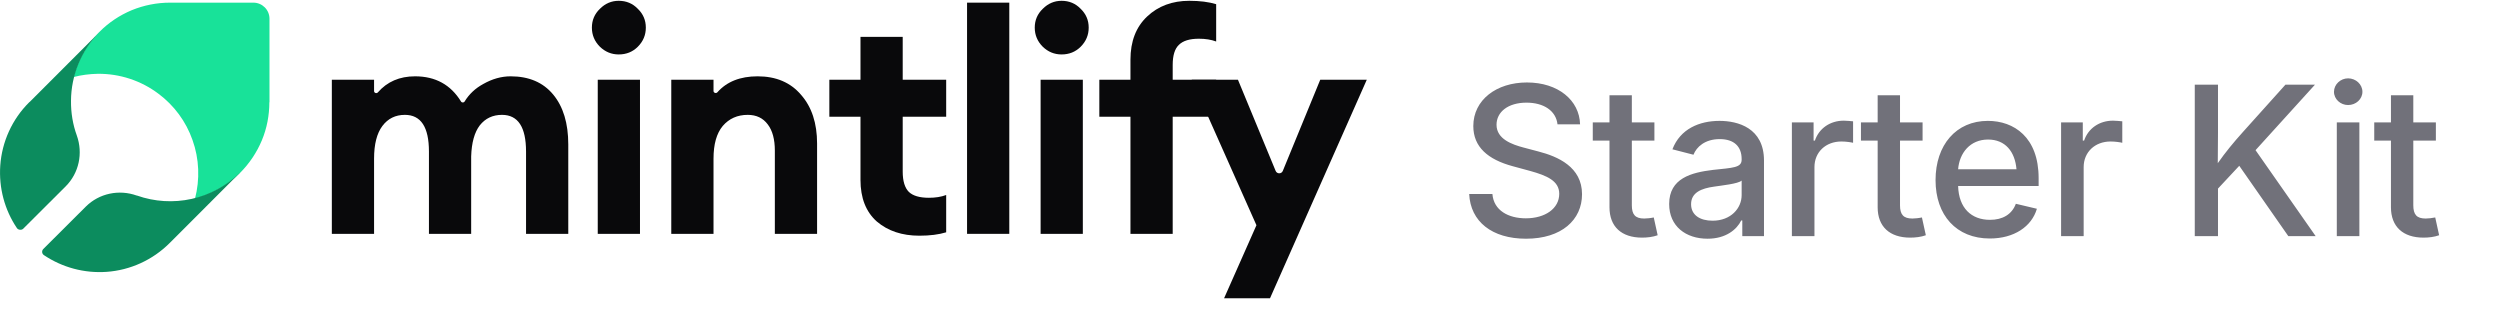
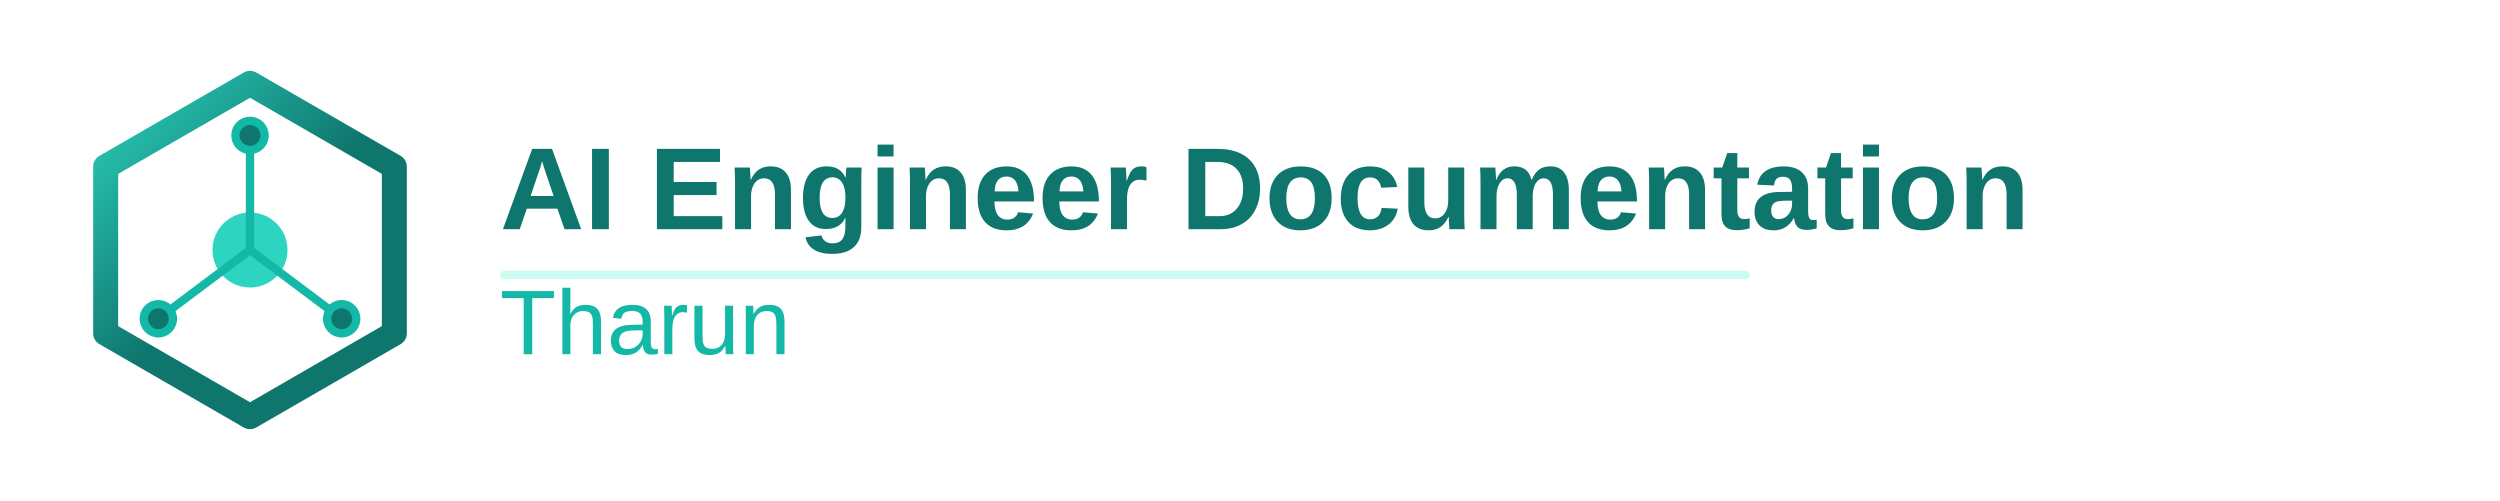
- <svg xmlns="http://www.w3.org/2000/svg" width="180" height="23" viewBox="0 0 180 23" fill="none">
-   <path d="M91.44 21.476H88.133L90.464 16.216L85.802 5.74H89.132L91.847 12.307C91.943 12.536 92.268 12.536 92.362 12.306L95.058 5.74H98.409L91.44 21.476Z" fill="#09090B" />
-   <path d="M81.393 16.837V8.403H79.152V5.74H81.393V4.297C81.393 2.98 81.792 1.944 82.592 1.19C83.391 0.435 84.404 0.058 85.633 0.058C86.387 0.058 87.031 0.139 87.564 0.302V2.988C87.208 2.854 86.794 2.788 86.32 2.788C85.655 2.788 85.174 2.936 84.878 3.232C84.582 3.513 84.434 3.994 84.434 4.674V5.74H87.564V8.403H84.434V16.837H81.393Z" fill="#09090B" />
-   <path d="M76.433 3.92C75.915 3.92 75.463 3.735 75.079 3.365C74.694 2.98 74.502 2.521 74.502 1.989C74.502 1.456 74.694 1.005 75.079 0.635C75.463 0.25 75.915 0.058 76.433 0.058C76.98 0.058 77.438 0.25 77.809 0.635C78.193 1.005 78.386 1.456 78.386 1.989C78.386 2.521 78.193 2.98 77.809 3.365C77.438 3.735 76.98 3.92 76.433 3.92ZM74.924 16.837V5.74H77.964V16.837H74.924Z" fill="#09090B" />
-   <path d="M69.628 16.837V0.191H72.669V16.837H69.628Z" fill="#09090B" />
-   <path d="M66.194 16.97C64.951 16.97 63.93 16.63 63.131 15.949C62.347 15.254 61.955 14.255 61.955 12.953V8.403H59.713V5.74H61.955V2.655H64.995V5.74H68.125V8.403H64.995V12.354C64.995 13.034 65.143 13.523 65.439 13.819C65.735 14.1 66.216 14.24 66.882 14.24C67.355 14.24 67.769 14.174 68.125 14.04V16.726C67.592 16.889 66.948 16.97 66.194 16.97Z" fill="#09090B" />
-   <path d="M48.332 16.837V5.74H51.373V6.551C51.373 6.688 51.559 6.748 51.65 6.646C52.328 5.879 53.293 5.495 54.546 5.495C55.878 5.495 56.921 5.939 57.676 6.827C58.445 7.7 58.83 8.869 58.83 10.334V16.837H55.789V10.844C55.789 10.03 55.619 9.402 55.279 8.958C54.939 8.499 54.458 8.27 53.836 8.27C53.096 8.27 52.497 8.536 52.038 9.069C51.594 9.601 51.373 10.386 51.373 11.421V16.837H48.332Z" fill="#09090B" />
-   <path d="M44.547 3.92C44.029 3.92 43.578 3.735 43.193 3.365C42.809 2.98 42.616 2.521 42.616 1.989C42.616 1.456 42.809 1.005 43.193 0.635C43.578 0.25 44.029 0.058 44.547 0.058C45.095 0.058 45.553 0.25 45.923 0.635C46.308 1.005 46.5 1.456 46.5 1.989C46.5 2.521 46.308 2.98 45.923 3.365C45.553 3.735 45.095 3.92 44.547 3.92ZM43.038 16.837V5.74H46.079V16.837H43.038Z" fill="#09090B" />
-   <path d="M37.875 16.837V10.911C37.875 9.15 37.298 8.27 36.144 8.27C35.478 8.27 34.945 8.521 34.546 9.024C34.161 9.527 33.954 10.275 33.924 11.266V16.837H30.884V10.911C30.884 9.15 30.306 8.27 29.152 8.27C28.472 8.27 27.932 8.536 27.532 9.069C27.133 9.601 26.933 10.386 26.933 11.421V16.837H23.892V5.74H26.933V6.559C26.933 6.695 27.116 6.755 27.206 6.652C27.878 5.881 28.771 5.495 29.885 5.495C31.349 5.495 32.452 6.1 33.193 7.309C33.252 7.404 33.395 7.403 33.454 7.307C33.774 6.78 34.219 6.361 34.79 6.05C35.441 5.68 36.099 5.495 36.765 5.495C38.082 5.495 39.103 5.932 39.828 6.805C40.553 7.678 40.916 8.876 40.916 10.4V16.837H37.875Z" fill="#09090B" />
-   <path d="M19.403 7.362V1.35C19.403 0.705 18.879 0.191 18.244 0.191H12.235C11.291 0.191 10.357 0.378 9.487 0.733C8.618 1.098 7.824 1.621 7.16 2.295L7.114 2.341C6.235 3.23 5.609 4.333 5.291 5.548C5.861 5.399 6.45 5.324 7.039 5.314C8.609 5.296 10.151 5.801 11.403 6.745C12.534 7.586 13.394 8.746 13.861 10.083C14.347 11.438 14.403 12.916 14.039 14.309C15.244 13.991 16.356 13.364 17.244 12.486L17.291 12.439C17.954 11.775 18.487 10.98 18.851 10.111C19.216 9.241 19.393 8.306 19.393 7.362H19.403Z" fill="#18E299" />
-   <path d="M5.112 7.26C5.121 5.416 5.857 3.646 7.151 2.324L2.151 7.326C2.133 7.344 2.114 7.354 2.095 7.372C0.876 8.583 0.14 10.204 0.019 11.918C-0.092 13.52 0.327 15.103 1.22 16.426C1.306 16.552 1.537 16.593 1.667 16.472L4.73 13.417C5.689 12.458 5.987 11.033 5.531 9.757C5.242 8.965 5.103 8.117 5.112 7.26Z" fill="#0C8C5E" />
-   <path d="M17.262 12.44C16.303 13.38 15.102 14.032 13.799 14.321C12.486 14.61 11.127 14.526 9.861 14.079C9.861 14.079 9.851 14.079 9.842 14.079C8.567 13.622 7.142 13.921 6.183 14.871L3.12 17.926C2.99 18.056 3.009 18.27 3.167 18.373C4.489 19.258 6.072 19.686 7.673 19.574C9.386 19.453 10.997 18.717 12.216 17.497L12.263 17.451L17.262 12.449V12.44Z" fill="#0C8C5E" />
-   <text x="105" y="17" font-family="Inter, ui-sans-serif, system-ui, -apple-system, sans-serif" font-size="15" font-weight="500" fill="#71717A" letter-spacing="-0.01em">Starter Kit</text>
+ <svg xmlns="http://www.w3.org/2000/svg" width="600" height="120" viewBox="0 0 600 120" fill="none">
+   <defs>
+     <linearGradient id="mintGradient" x1="20" y1="20" x2="100" y2="100" gradientUnits="userSpaceOnUse">
+       <stop offset="0%" stop-color="#2DD4BF" />
+       <stop offset="100%" stop-color="#0F766E" />
+     </linearGradient>
+   </defs>
+   <g transform="translate(10, 10) scale(0.5)">
+     <path d="M100 20L169.282 60V140L100 180L30.718 140V60L100 20Z" stroke="url(#mintGradient)" stroke-width="12" stroke-linejoin="round" />
+     <circle cx="100" cy="100" r="18" fill="#2DD4BF" />
+     <g stroke="#14B8A6" stroke-width="4">
+       <line x1="100" y1="100" x2="100" y2="50" />
+       <circle cx="100" cy="45" r="7" fill="#0F766E" />
+       <line x1="100" y1="100" x2="60" y2="130" />
+       <circle cx="56" cy="133" r="7" fill="#0F766E" />
+       <line x1="100" y1="100" x2="140" y2="130" />
+       <circle cx="144" cy="133" r="7" fill="#0F766E" />
+     </g>
+   </g>
+   <text x="120" y="55" fill="#0F766E" font-family="Arial, sans-serif" font-weight="bold" font-size="28">
+     AI Engineer Documentation
+   </text>
+   <text x="120" y="85" fill="#14B8A6" font-family="Arial, sans-serif" font-weight="500" font-size="22">
+     Tharun
+   </text>
+   <rect x="120" y="65" width="300" height="2" rx="1" fill="#CCFBF1" />
</svg>
